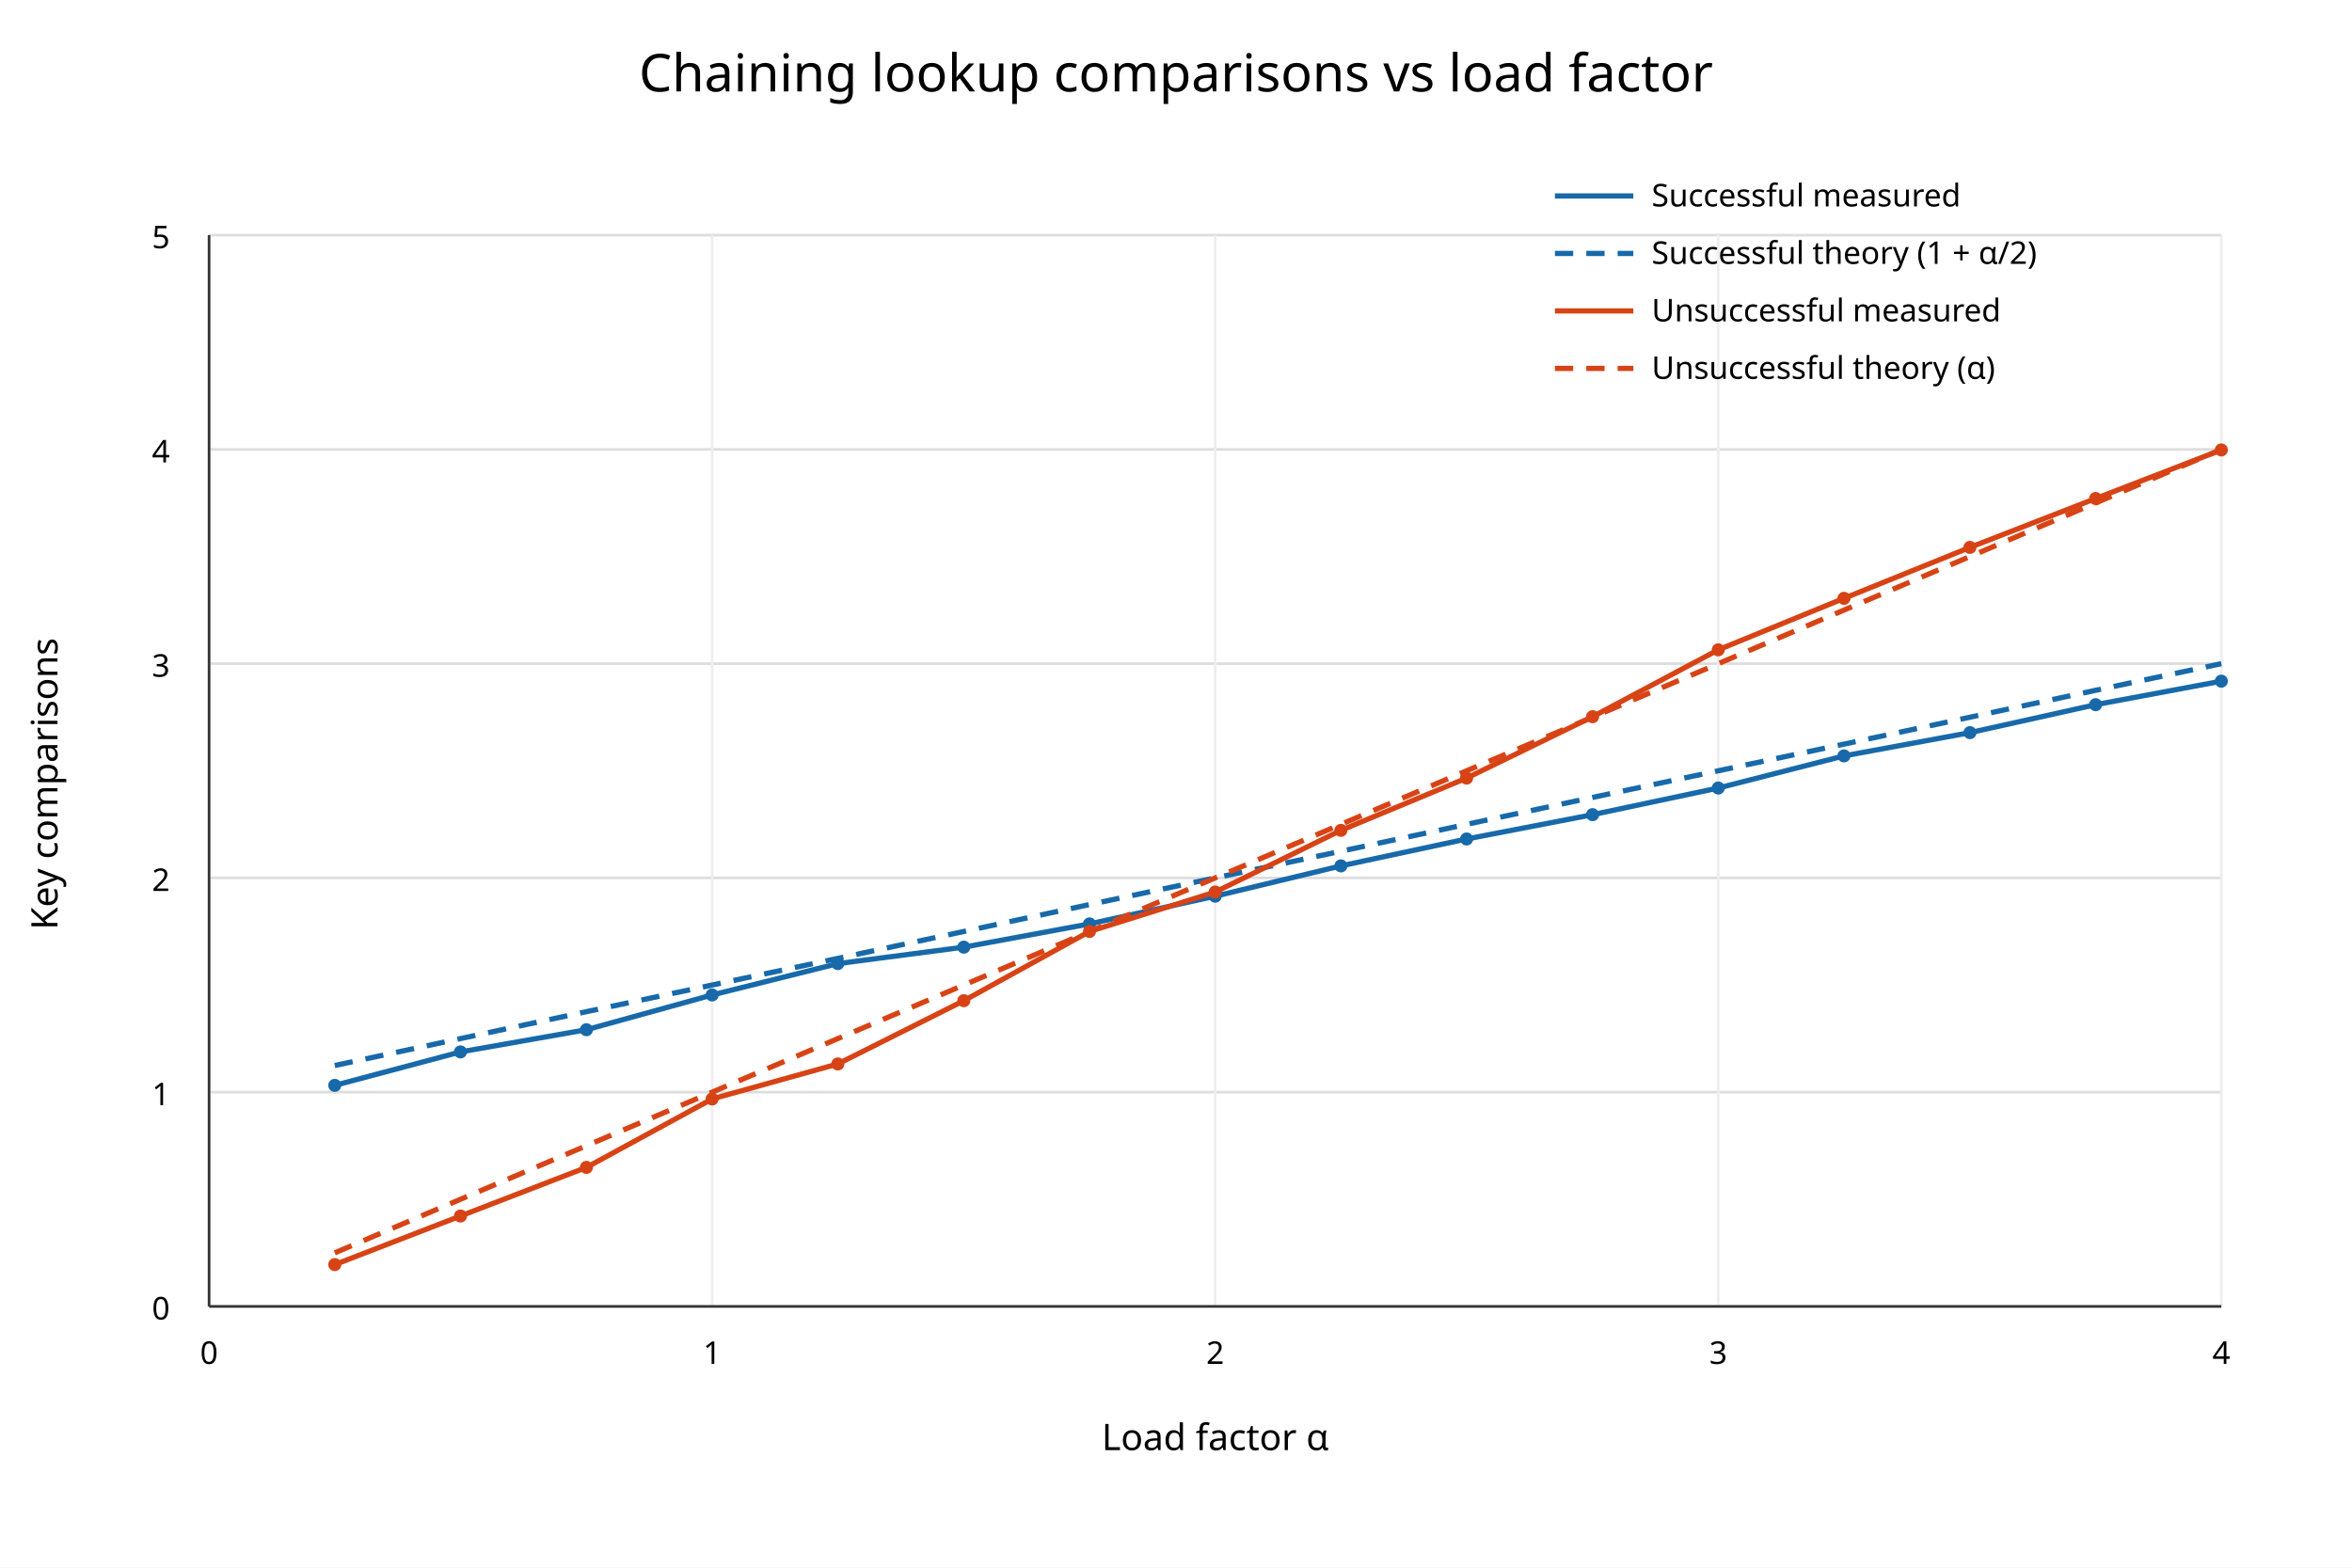
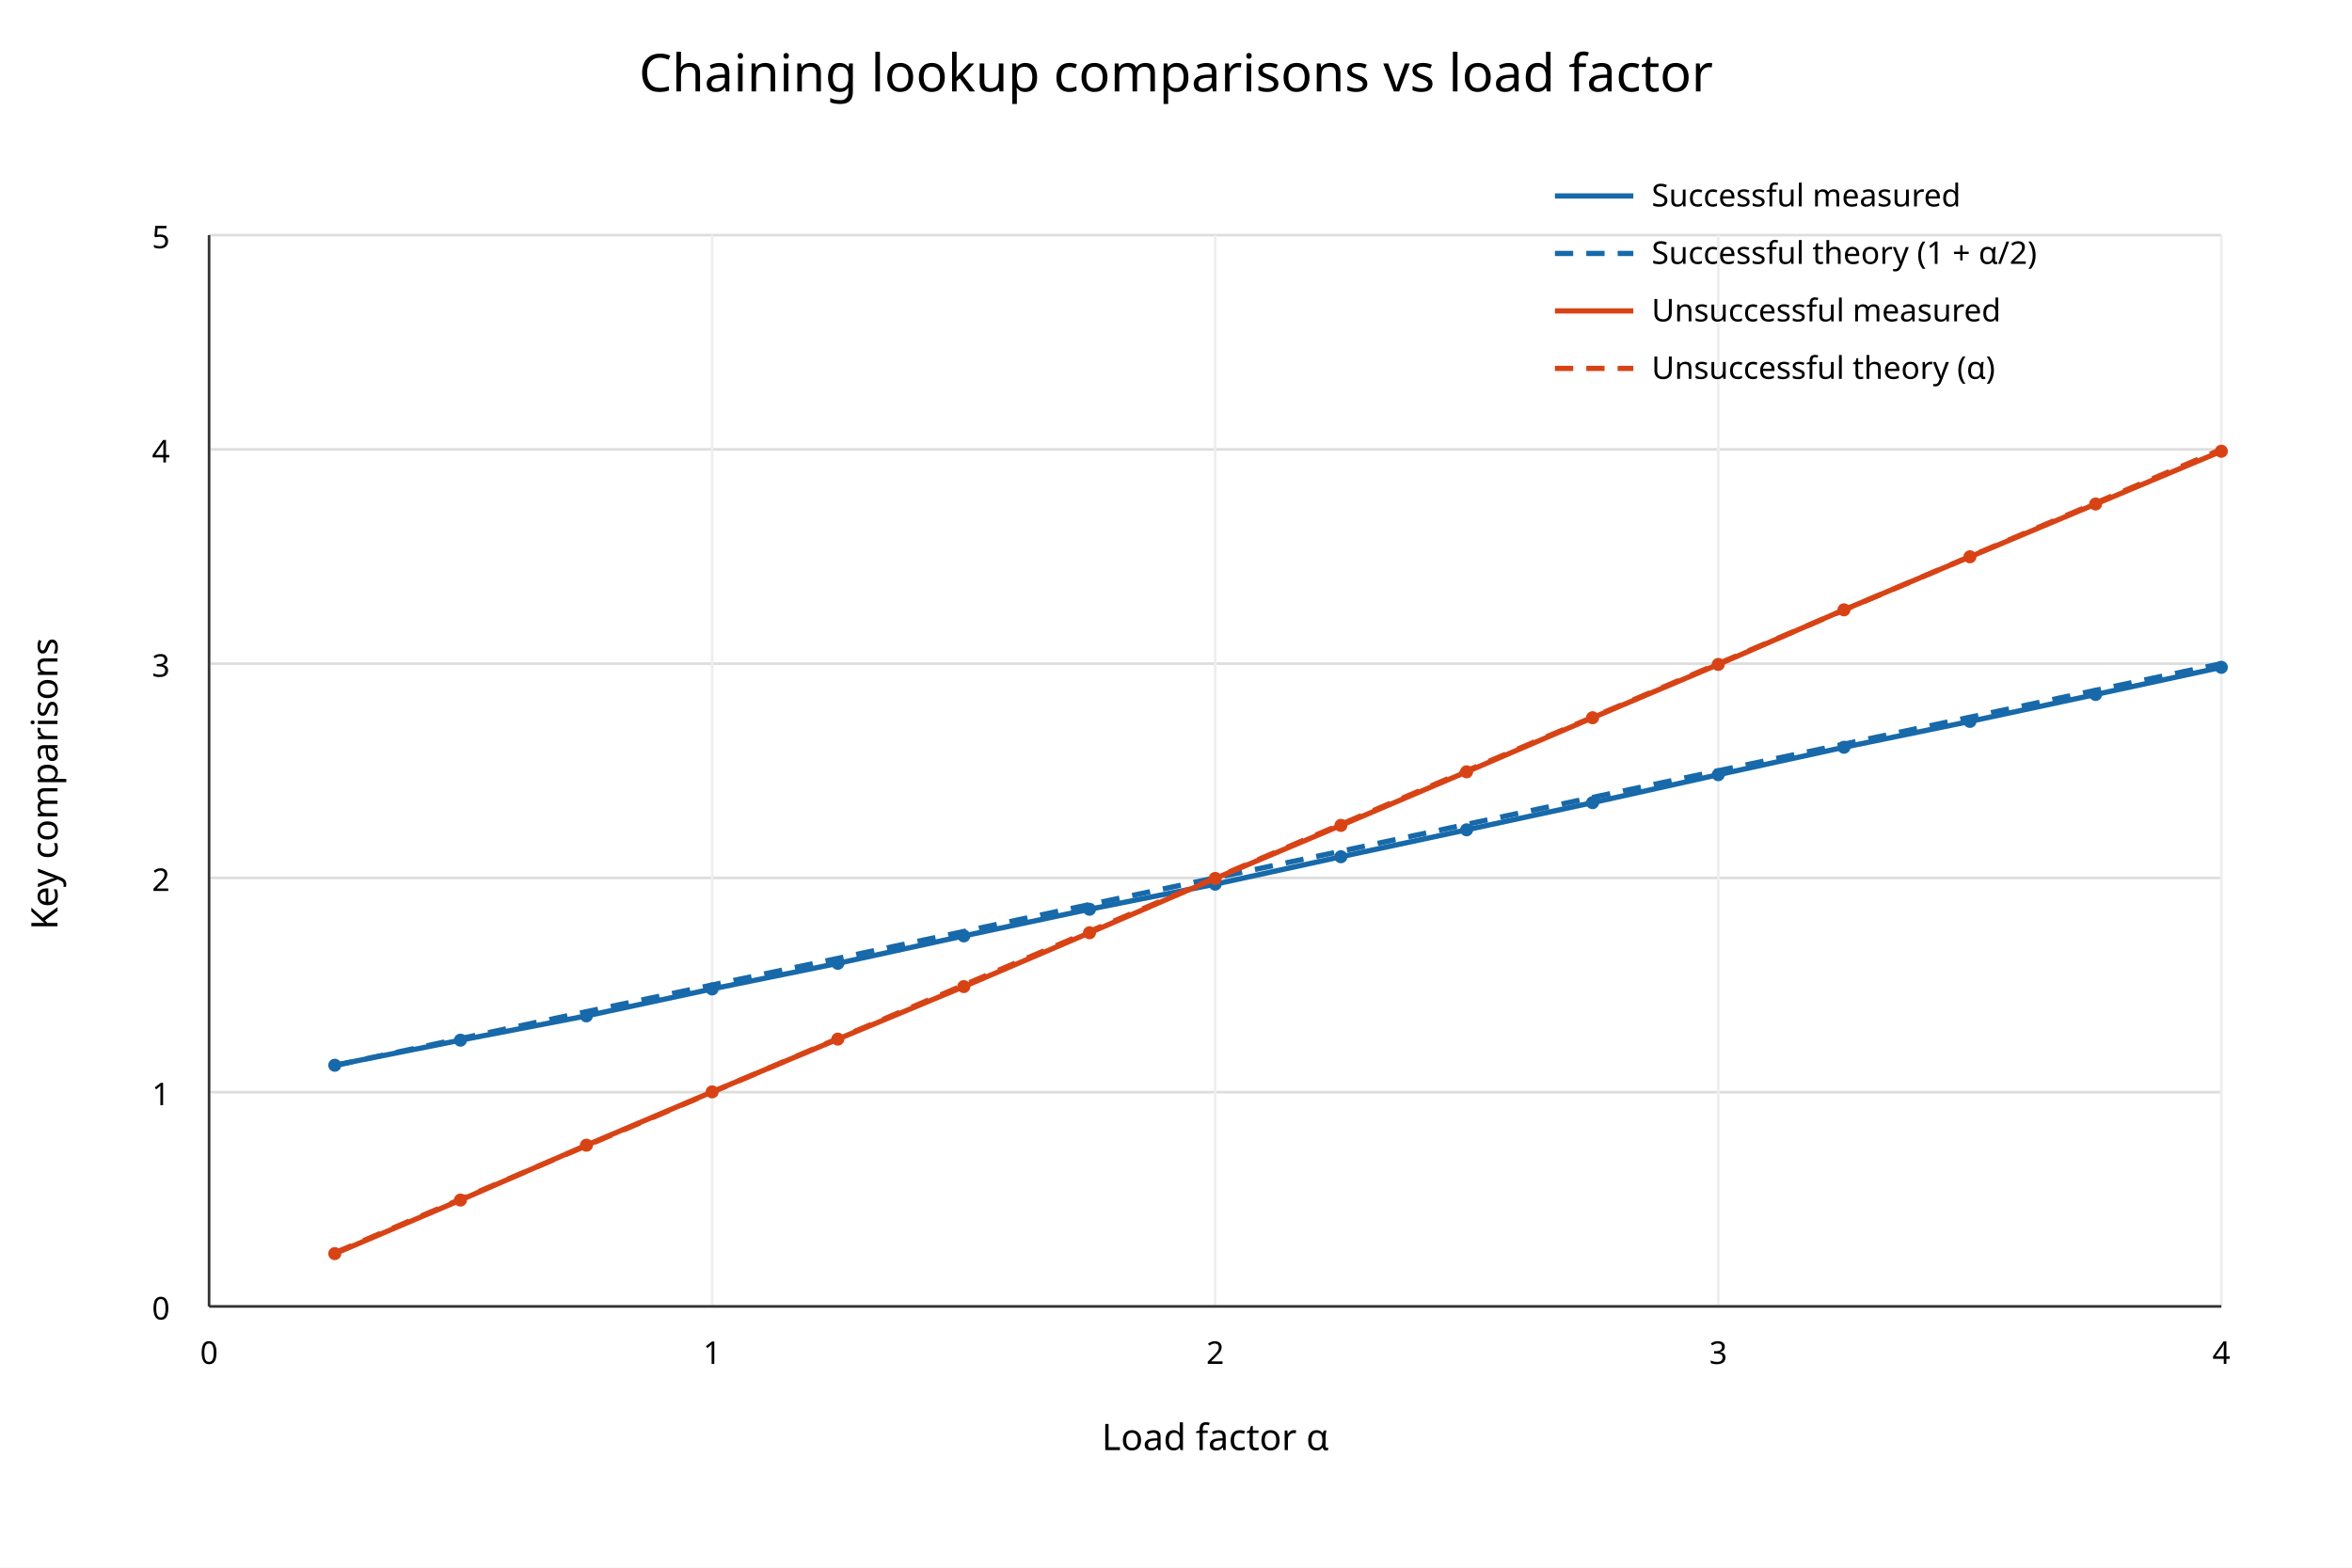
<svg xmlns="http://www.w3.org/2000/svg" width="900" height="600" viewBox="0 0 900 600">
  <rect width="100%" height="100%" fill="white" />
  <text x="450" y="35" text-anchor="middle" font-family="sans-serif" font-size="20">Chaining lookup comparisons vs load factor</text>
  <line x1="80" y1="500.0" x2="850" y2="500.0" stroke="#dddddd" />
  <text x="65" y="505.0" text-anchor="end" font-family="sans-serif" font-size="12">0</text>
  <line x1="80" y1="418.0" x2="850" y2="418.0" stroke="#dddddd" />
  <text x="65" y="423.0" text-anchor="end" font-family="sans-serif" font-size="12">1</text>
  <line x1="80" y1="336.0" x2="850" y2="336.0" stroke="#dddddd" />
  <text x="65" y="341.0" text-anchor="end" font-family="sans-serif" font-size="12">2</text>
  <line x1="80" y1="254.0" x2="850" y2="254.0" stroke="#dddddd" />
  <text x="65" y="259.0" text-anchor="end" font-family="sans-serif" font-size="12">3</text>
  <line x1="80" y1="172.0" x2="850" y2="172.0" stroke="#dddddd" />
  <text x="65" y="177.0" text-anchor="end" font-family="sans-serif" font-size="12">4</text>
  <line x1="80" y1="90.0" x2="850" y2="90.0" stroke="#dddddd" />
  <text x="65" y="95.0" text-anchor="end" font-family="sans-serif" font-size="12">5</text>
  <line x1="80.0" y1="90" x2="80.0" y2="500" stroke="#eeeeee" />
  <text x="80.0" y="522" text-anchor="middle" font-family="sans-serif" font-size="12">0</text>
  <line x1="272.5" y1="90" x2="272.5" y2="500" stroke="#eeeeee" />
  <text x="272.5" y="522" text-anchor="middle" font-family="sans-serif" font-size="12">1</text>
  <line x1="465.0" y1="90" x2="465.0" y2="500" stroke="#eeeeee" />
  <text x="465.0" y="522" text-anchor="middle" font-family="sans-serif" font-size="12">2</text>
  <line x1="657.5" y1="90" x2="657.5" y2="500" stroke="#eeeeee" />
  <text x="657.5" y="522" text-anchor="middle" font-family="sans-serif" font-size="12">3</text>
  <line x1="850.0" y1="90" x2="850.0" y2="500" stroke="#eeeeee" />
  <text x="850.0" y="522" text-anchor="middle" font-family="sans-serif" font-size="12">4</text>
  <line x1="80" y1="500" x2="850" y2="500" stroke="#333" />
  <line x1="80" y1="90" x2="80" y2="500" stroke="#333" />
  <text x="465" y="555" text-anchor="middle" font-family="sans-serif" font-size="14">Load factor α</text>
  <text x="22" y="300" transform="rotate(-90 22 300)" text-anchor="middle" font-family="sans-serif" font-size="14">Key comparisons</text>
-   <polyline points="128.1,415.4 176.2,402.6 224.4,394.1 272.5,380.8 320.6,368.8 368.8,362.5 416.9,353.6 465.0,343.0 513.1,331.4 561.2,321.1 609.4,311.8 657.5,301.6 705.6,289.3 753.8,280.4 801.9,269.7 850.0,260.7" fill="none" stroke="#1769aa" stroke-width="2" />
-   <circle cx="128.1" cy="415.4" r="2.5" fill="#1769aa" />
-   <circle cx="176.2" cy="402.6" r="2.5" fill="#1769aa" />
-   <circle cx="224.4" cy="394.1" r="2.5" fill="#1769aa" />
-   <circle cx="272.5" cy="380.8" r="2.5" fill="#1769aa" />
-   <circle cx="320.6" cy="368.8" r="2.5" fill="#1769aa" />
-   <circle cx="368.8" cy="362.5" r="2.5" fill="#1769aa" />
-   <circle cx="416.9" cy="353.6" r="2.5" fill="#1769aa" />
-   <circle cx="465.0" cy="343.0" r="2.5" fill="#1769aa" />
-   <circle cx="513.1" cy="331.4" r="2.5" fill="#1769aa" />
-   <circle cx="561.2" cy="321.1" r="2.5" fill="#1769aa" />
-   <circle cx="609.4" cy="311.8" r="2.5" fill="#1769aa" />
-   <circle cx="657.5" cy="301.6" r="2.5" fill="#1769aa" />
-   <circle cx="705.6" cy="289.3" r="2.5" fill="#1769aa" />
-   <circle cx="753.8" cy="280.4" r="2.5" fill="#1769aa" />
-   <circle cx="801.9" cy="269.7" r="2.5" fill="#1769aa" />
-   <circle cx="850.0" cy="260.7" r="2.5" fill="#1769aa" />
+   <polyline points="128.1,407.7 176.2,398.1 224.4,388.8 272.5,378.5 320.6,368.7 368.8,358.2 416.9,348.0 465.0,338.4 513.1,327.9 561.2,317.6 609.4,307.2 657.5,296.5 705.6,286.0 753.8,276.1 801.9,265.8 850.0,255.4" fill="none" stroke="#1769aa" stroke-width="2" />
+   <circle cx="128.1" cy="407.7" r="2.5" fill="#1769aa" />
+   <circle cx="176.2" cy="398.1" r="2.5" fill="#1769aa" />
+   <circle cx="224.4" cy="388.8" r="2.5" fill="#1769aa" />
+   <circle cx="272.5" cy="378.5" r="2.5" fill="#1769aa" />
+   <circle cx="320.6" cy="368.7" r="2.5" fill="#1769aa" />
+   <circle cx="368.8" cy="358.2" r="2.5" fill="#1769aa" />
+   <circle cx="416.9" cy="348.0" r="2.5" fill="#1769aa" />
+   <circle cx="465.0" cy="338.4" r="2.5" fill="#1769aa" />
+   <circle cx="513.1" cy="327.9" r="2.5" fill="#1769aa" />
+   <circle cx="561.2" cy="317.6" r="2.5" fill="#1769aa" />
+   <circle cx="609.4" cy="307.2" r="2.5" fill="#1769aa" />
+   <circle cx="657.5" cy="296.5" r="2.5" fill="#1769aa" />
+   <circle cx="705.6" cy="286.0" r="2.5" fill="#1769aa" />
+   <circle cx="753.8" cy="276.1" r="2.5" fill="#1769aa" />
+   <circle cx="801.9" cy="265.8" r="2.5" fill="#1769aa" />
+   <circle cx="850.0" cy="255.4" r="2.5" fill="#1769aa" />
  <polyline points="128.1,407.8 176.2,397.5 224.4,387.2 272.5,377.0 320.6,366.8 368.8,356.5 416.9,346.2 465.0,336.0 513.1,325.8 561.2,315.5 609.4,305.2 657.5,295.0 705.6,284.8 753.8,274.5 801.9,264.2 850.0,254.0" fill="none" stroke="#1769aa" stroke-width="2" stroke-dasharray="7 5" />
-   <polyline points="128.1,484.0 176.2,465.4 224.4,446.8 272.5,420.6 320.6,407.2 368.8,383.0 416.9,356.5 465.0,341.4 513.1,317.8 561.2,297.8 609.4,274.3 657.5,248.7 705.6,229.0 753.8,209.5 801.9,190.8 850.0,172.2" fill="none" stroke="#d84315" stroke-width="2" />
-   <circle cx="128.1" cy="484.0" r="2.5" fill="#d84315" />
-   <circle cx="176.2" cy="465.4" r="2.5" fill="#d84315" />
-   <circle cx="224.4" cy="446.8" r="2.5" fill="#d84315" />
-   <circle cx="272.5" cy="420.6" r="2.5" fill="#d84315" />
-   <circle cx="320.6" cy="407.2" r="2.5" fill="#d84315" />
-   <circle cx="368.8" cy="383.0" r="2.5" fill="#d84315" />
-   <circle cx="416.9" cy="356.5" r="2.5" fill="#d84315" />
-   <circle cx="465.0" cy="341.4" r="2.5" fill="#d84315" />
-   <circle cx="513.1" cy="317.8" r="2.5" fill="#d84315" />
-   <circle cx="561.2" cy="297.8" r="2.5" fill="#d84315" />
-   <circle cx="609.4" cy="274.3" r="2.5" fill="#d84315" />
-   <circle cx="657.5" cy="248.7" r="2.5" fill="#d84315" />
-   <circle cx="705.6" cy="229.0" r="2.5" fill="#d84315" />
-   <circle cx="753.8" cy="209.5" r="2.5" fill="#d84315" />
-   <circle cx="801.9" cy="190.8" r="2.5" fill="#d84315" />
-   <circle cx="850.0" cy="172.2" r="2.5" fill="#d84315" />
+   <polyline points="128.1,479.8 176.2,459.3 224.4,438.3 272.5,417.9 320.6,397.7 368.8,377.6 416.9,357.0 465.0,336.2 513.1,315.9 561.2,295.4 609.4,274.7 657.5,254.3 705.6,233.4 753.8,213.1 801.9,192.9 850.0,172.7" fill="none" stroke="#d84315" stroke-width="2" />
+   <circle cx="128.1" cy="479.8" r="2.5" fill="#d84315" />
+   <circle cx="176.2" cy="459.3" r="2.5" fill="#d84315" />
+   <circle cx="224.4" cy="438.3" r="2.5" fill="#d84315" />
+   <circle cx="272.5" cy="417.9" r="2.5" fill="#d84315" />
+   <circle cx="320.6" cy="397.7" r="2.5" fill="#d84315" />
+   <circle cx="368.8" cy="377.6" r="2.5" fill="#d84315" />
+   <circle cx="416.9" cy="357.0" r="2.5" fill="#d84315" />
+   <circle cx="465.0" cy="336.2" r="2.5" fill="#d84315" />
+   <circle cx="513.1" cy="315.9" r="2.5" fill="#d84315" />
+   <circle cx="561.2" cy="295.4" r="2.5" fill="#d84315" />
+   <circle cx="609.4" cy="274.7" r="2.5" fill="#d84315" />
+   <circle cx="657.5" cy="254.3" r="2.5" fill="#d84315" />
+   <circle cx="705.6" cy="233.4" r="2.5" fill="#d84315" />
+   <circle cx="753.8" cy="213.1" r="2.5" fill="#d84315" />
+   <circle cx="801.9" cy="192.9" r="2.5" fill="#d84315" />
+   <circle cx="850.0" cy="172.7" r="2.5" fill="#d84315" />
  <polyline points="128.1,479.5 176.2,459.0 224.4,438.5 272.5,418.0 320.6,397.5 368.8,377.0 416.9,356.5 465.0,336.0 513.1,315.5 561.2,295.0 609.4,274.5 657.5,254.0 705.6,233.5 753.8,213.0 801.9,192.5 850.0,172.0" fill="none" stroke="#d84315" stroke-width="2" stroke-dasharray="7 5" />
  <line x1="595" y1="75" x2="625" y2="75" stroke="#1769aa" stroke-width="2" />
  <text x="632" y="79" font-family="sans-serif" font-size="12">Successful measured</text>
  <line x1="595" y1="97" x2="625" y2="97" stroke="#1769aa" stroke-width="2" stroke-dasharray="7 5" />
  <text x="632" y="101" font-family="sans-serif" font-size="12">Successful theory (1 + α/2)</text>
  <line x1="595" y1="119" x2="625" y2="119" stroke="#d84315" stroke-width="2" />
  <text x="632" y="123" font-family="sans-serif" font-size="12">Unsuccessful measured</text>
  <line x1="595" y1="141" x2="625" y2="141" stroke="#d84315" stroke-width="2" stroke-dasharray="7 5" />
  <text x="632" y="145" font-family="sans-serif" font-size="12">Unsuccessful theory (α)</text>
</svg>
